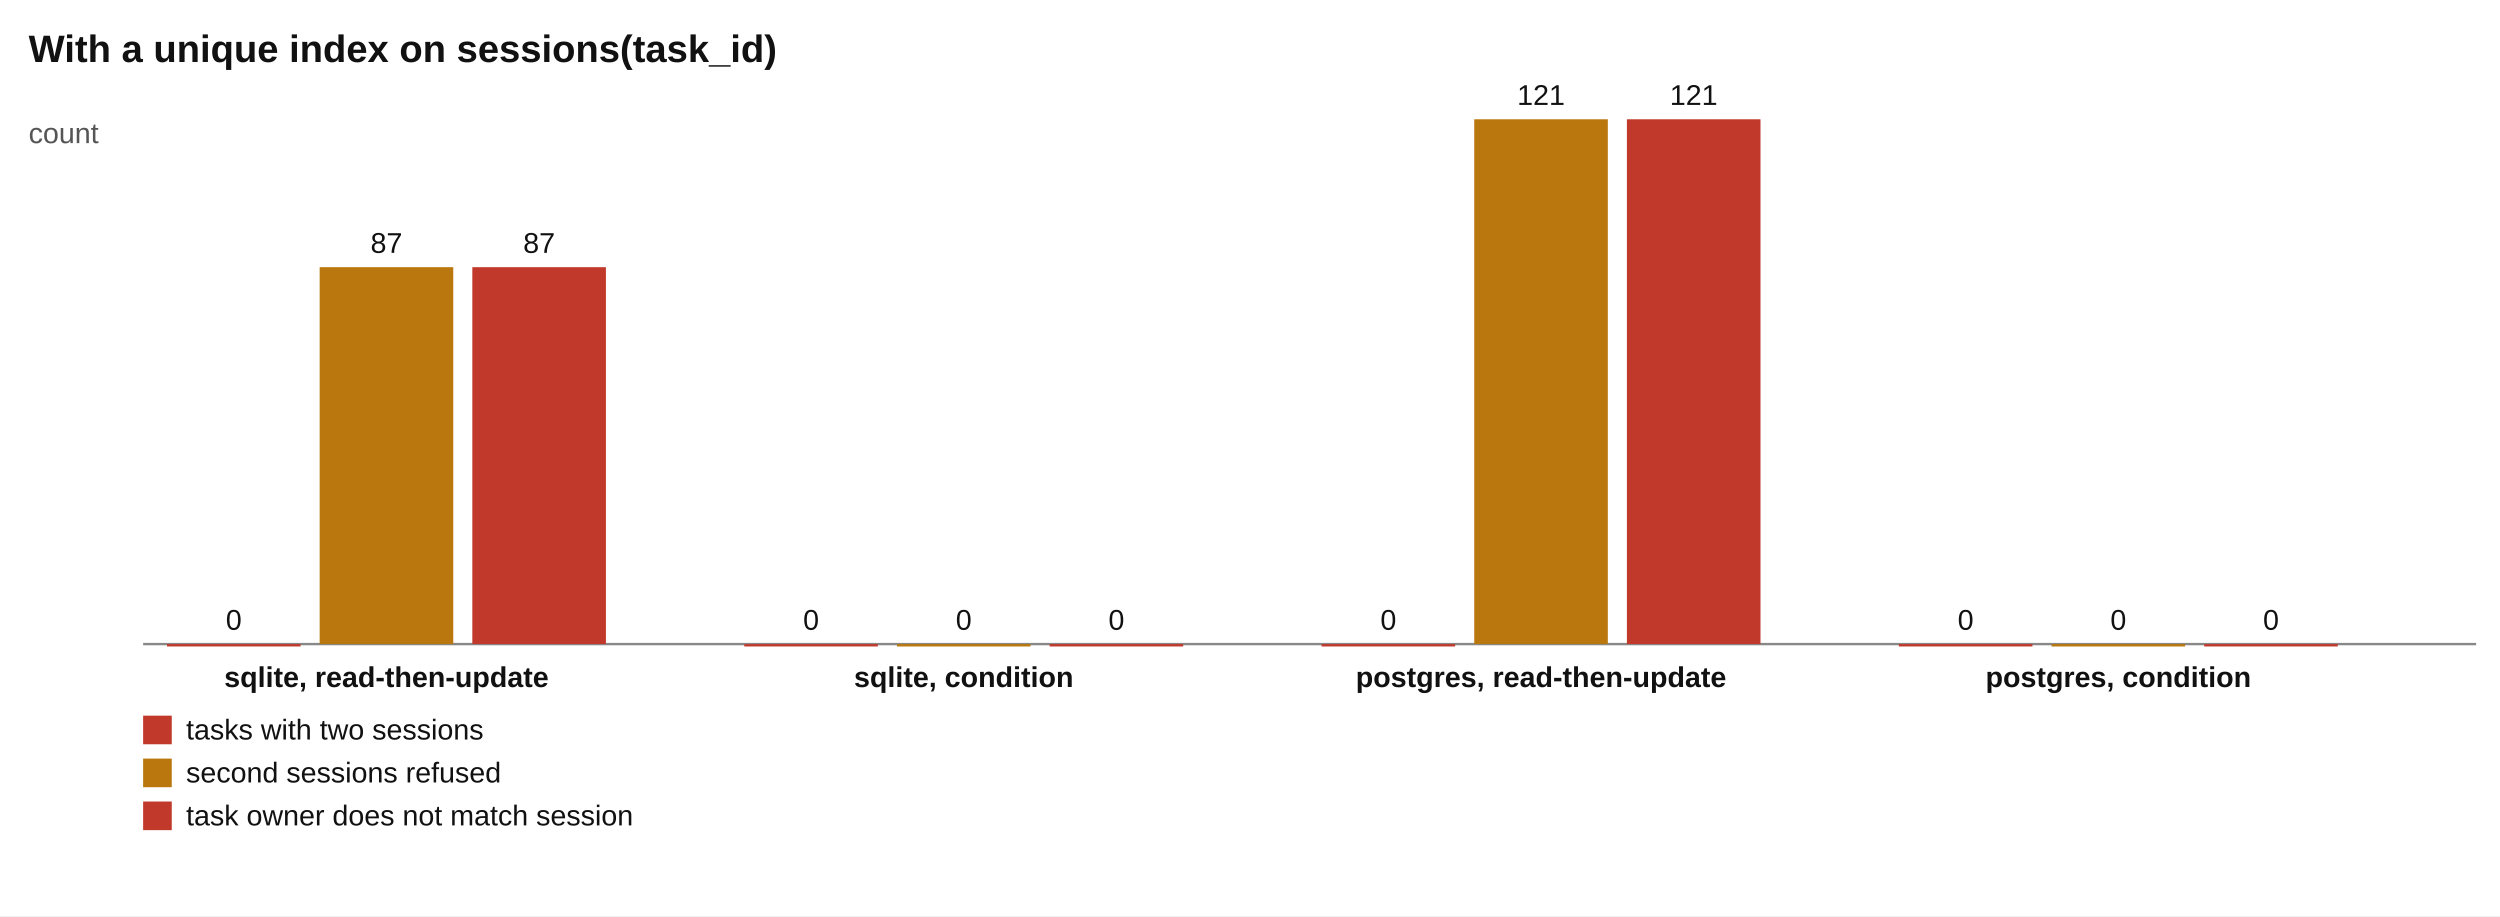
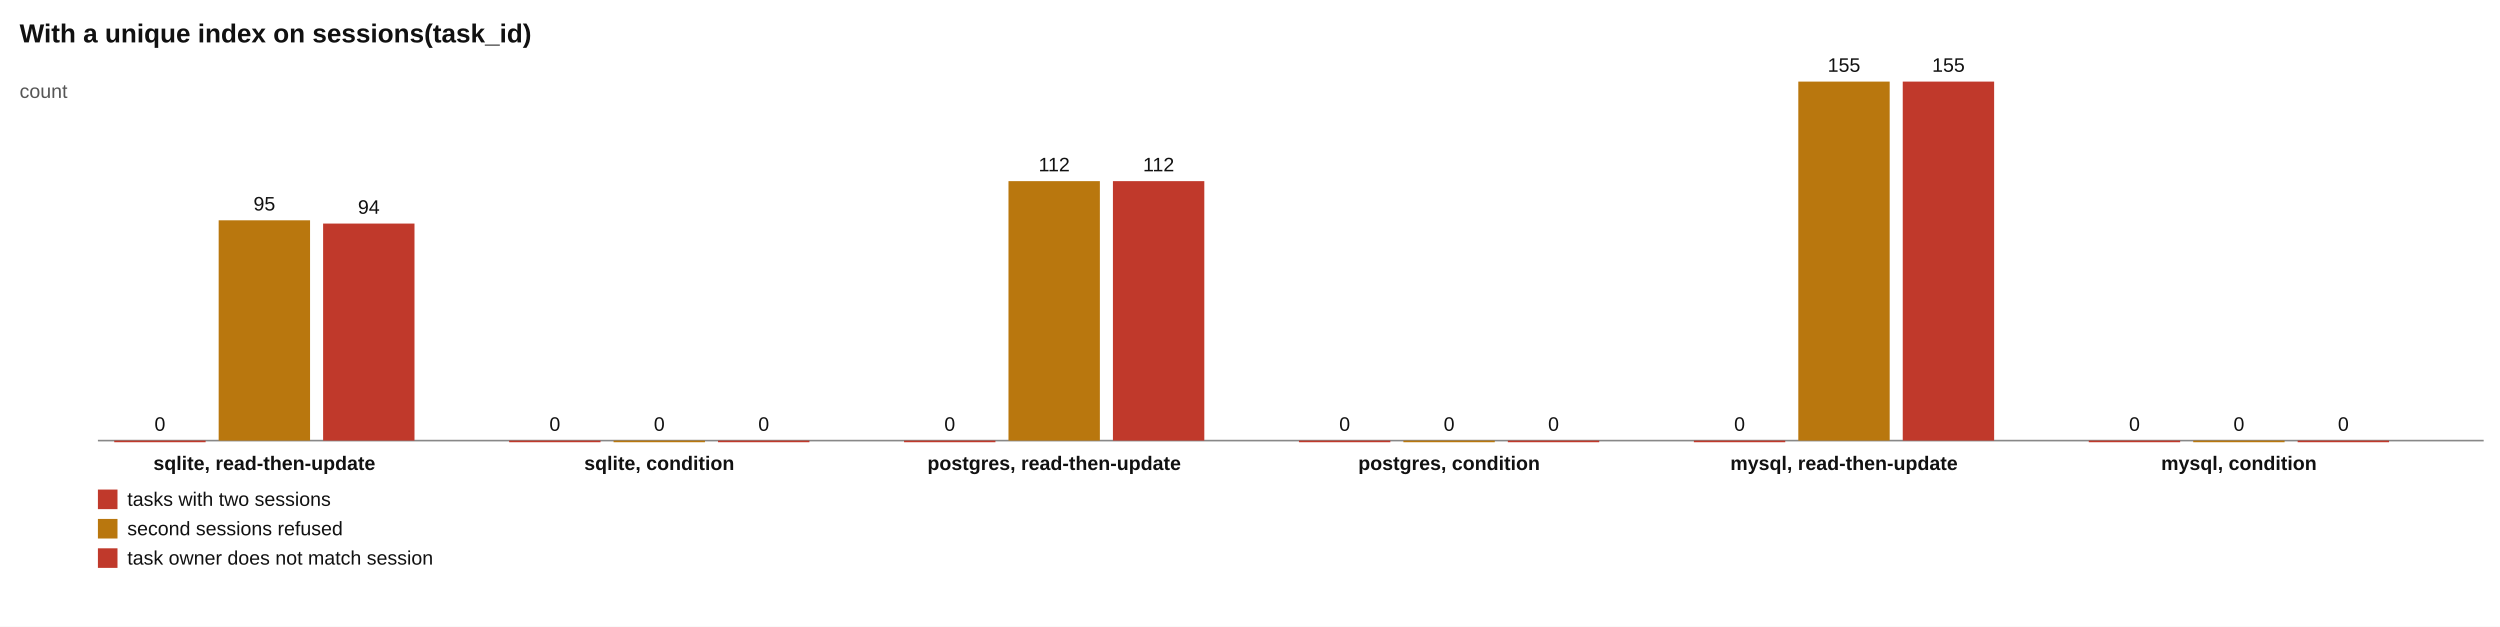
- <svg xmlns="http://www.w3.org/2000/svg" width="1048" height="384" viewBox="0 0 1048 384" font-family="Arial, sans-serif" font-size="12">
+ <svg xmlns="http://www.w3.org/2000/svg" width="1532" height="384" viewBox="0 0 1532 384" font-family="Arial, sans-serif" font-size="12">
  <rect width="100%" height="100%" fill="#ffffff" />
  <text x="12" y="26" font-size="16" font-weight="bold" fill="#111">With a unique index on sessions(task_id)</text>
-   <line x1="60" y1="270" x2="1038" y2="270" stroke="#888" />
+   <line x1="60" y1="270" x2="1522" y2="270" stroke="#888" />
  <text x="12" y="60" fill="#555">count</text>
  <rect x="70" y="270" width="56" height="1" fill="#c0392b" />
  <text x="98" y="264" text-anchor="middle" fill="#111">0</text>
-   <rect x="134" y="112" width="56" height="158" fill="#b9770e" />
-   <text x="162" y="106" text-anchor="middle" fill="#111">87</text>
-   <rect x="198" y="112" width="56" height="158" fill="#c0392b" />
-   <text x="226" y="106" text-anchor="middle" fill="#111">87</text>
+   <rect x="134" y="135" width="56" height="135" fill="#b9770e" />
+   <text x="162" y="129" text-anchor="middle" fill="#111">95</text>
+   <rect x="198" y="137" width="56" height="133" fill="#c0392b" />
+   <text x="226" y="131" text-anchor="middle" fill="#111">94</text>
  <text x="162" y="288" text-anchor="middle" font-weight="bold" fill="#111">sqlite, read-then-update</text>
  <rect x="312" y="270" width="56" height="1" fill="#c0392b" />
  <text x="340" y="264" text-anchor="middle" fill="#111">0</text>
  <rect x="376" y="270" width="56" height="1" fill="#b9770e" />
  <text x="404" y="264" text-anchor="middle" fill="#111">0</text>
  <rect x="440" y="270" width="56" height="1" fill="#c0392b" />
  <text x="468" y="264" text-anchor="middle" fill="#111">0</text>
  <text x="404" y="288" text-anchor="middle" font-weight="bold" fill="#111">sqlite, condition</text>
  <rect x="554" y="270" width="56" height="1" fill="#c0392b" />
  <text x="582" y="264" text-anchor="middle" fill="#111">0</text>
-   <rect x="618" y="50" width="56" height="220" fill="#b9770e" />
-   <text x="646" y="44" text-anchor="middle" fill="#111">121</text>
-   <rect x="682" y="50" width="56" height="220" fill="#c0392b" />
-   <text x="710" y="44" text-anchor="middle" fill="#111">121</text>
+   <rect x="618" y="111" width="56" height="159" fill="#b9770e" />
+   <text x="646" y="105" text-anchor="middle" fill="#111">112</text>
+   <rect x="682" y="111" width="56" height="159" fill="#c0392b" />
+   <text x="710" y="105" text-anchor="middle" fill="#111">112</text>
  <text x="646" y="288" text-anchor="middle" font-weight="bold" fill="#111">postgres, read-then-update</text>
  <rect x="796" y="270" width="56" height="1" fill="#c0392b" />
  <text x="824" y="264" text-anchor="middle" fill="#111">0</text>
  <rect x="860" y="270" width="56" height="1" fill="#b9770e" />
  <text x="888" y="264" text-anchor="middle" fill="#111">0</text>
  <rect x="924" y="270" width="56" height="1" fill="#c0392b" />
  <text x="952" y="264" text-anchor="middle" fill="#111">0</text>
  <text x="888" y="288" text-anchor="middle" font-weight="bold" fill="#111">postgres, condition</text>
+   <rect x="1038" y="270" width="56" height="1" fill="#c0392b" />
+   <text x="1066" y="264" text-anchor="middle" fill="#111">0</text>
+   <rect x="1102" y="50" width="56" height="220" fill="#b9770e" />
+   <text x="1130" y="44" text-anchor="middle" fill="#111">155</text>
+   <rect x="1166" y="50" width="56" height="220" fill="#c0392b" />
+   <text x="1194" y="44" text-anchor="middle" fill="#111">155</text>
+   <text x="1130" y="288" text-anchor="middle" font-weight="bold" fill="#111">mysql, read-then-update</text>
+   <rect x="1280" y="270" width="56" height="1" fill="#c0392b" />
+   <text x="1308" y="264" text-anchor="middle" fill="#111">0</text>
+   <rect x="1344" y="270" width="56" height="1" fill="#b9770e" />
+   <text x="1372" y="264" text-anchor="middle" fill="#111">0</text>
+   <rect x="1408" y="270" width="56" height="1" fill="#c0392b" />
+   <text x="1436" y="264" text-anchor="middle" fill="#111">0</text>
+   <text x="1372" y="288" text-anchor="middle" font-weight="bold" fill="#111">mysql, condition</text>
  <rect x="60" y="300" width="12" height="12" fill="#c0392b" />
  <text x="78" y="310" fill="#111">tasks with two sessions</text>
  <rect x="60" y="318" width="12" height="12" fill="#b9770e" />
  <text x="78" y="328" fill="#111">second sessions refused</text>
  <rect x="60" y="336" width="12" height="12" fill="#c0392b" />
  <text x="78" y="346" fill="#111">task owner does not match session</text>
</svg>
